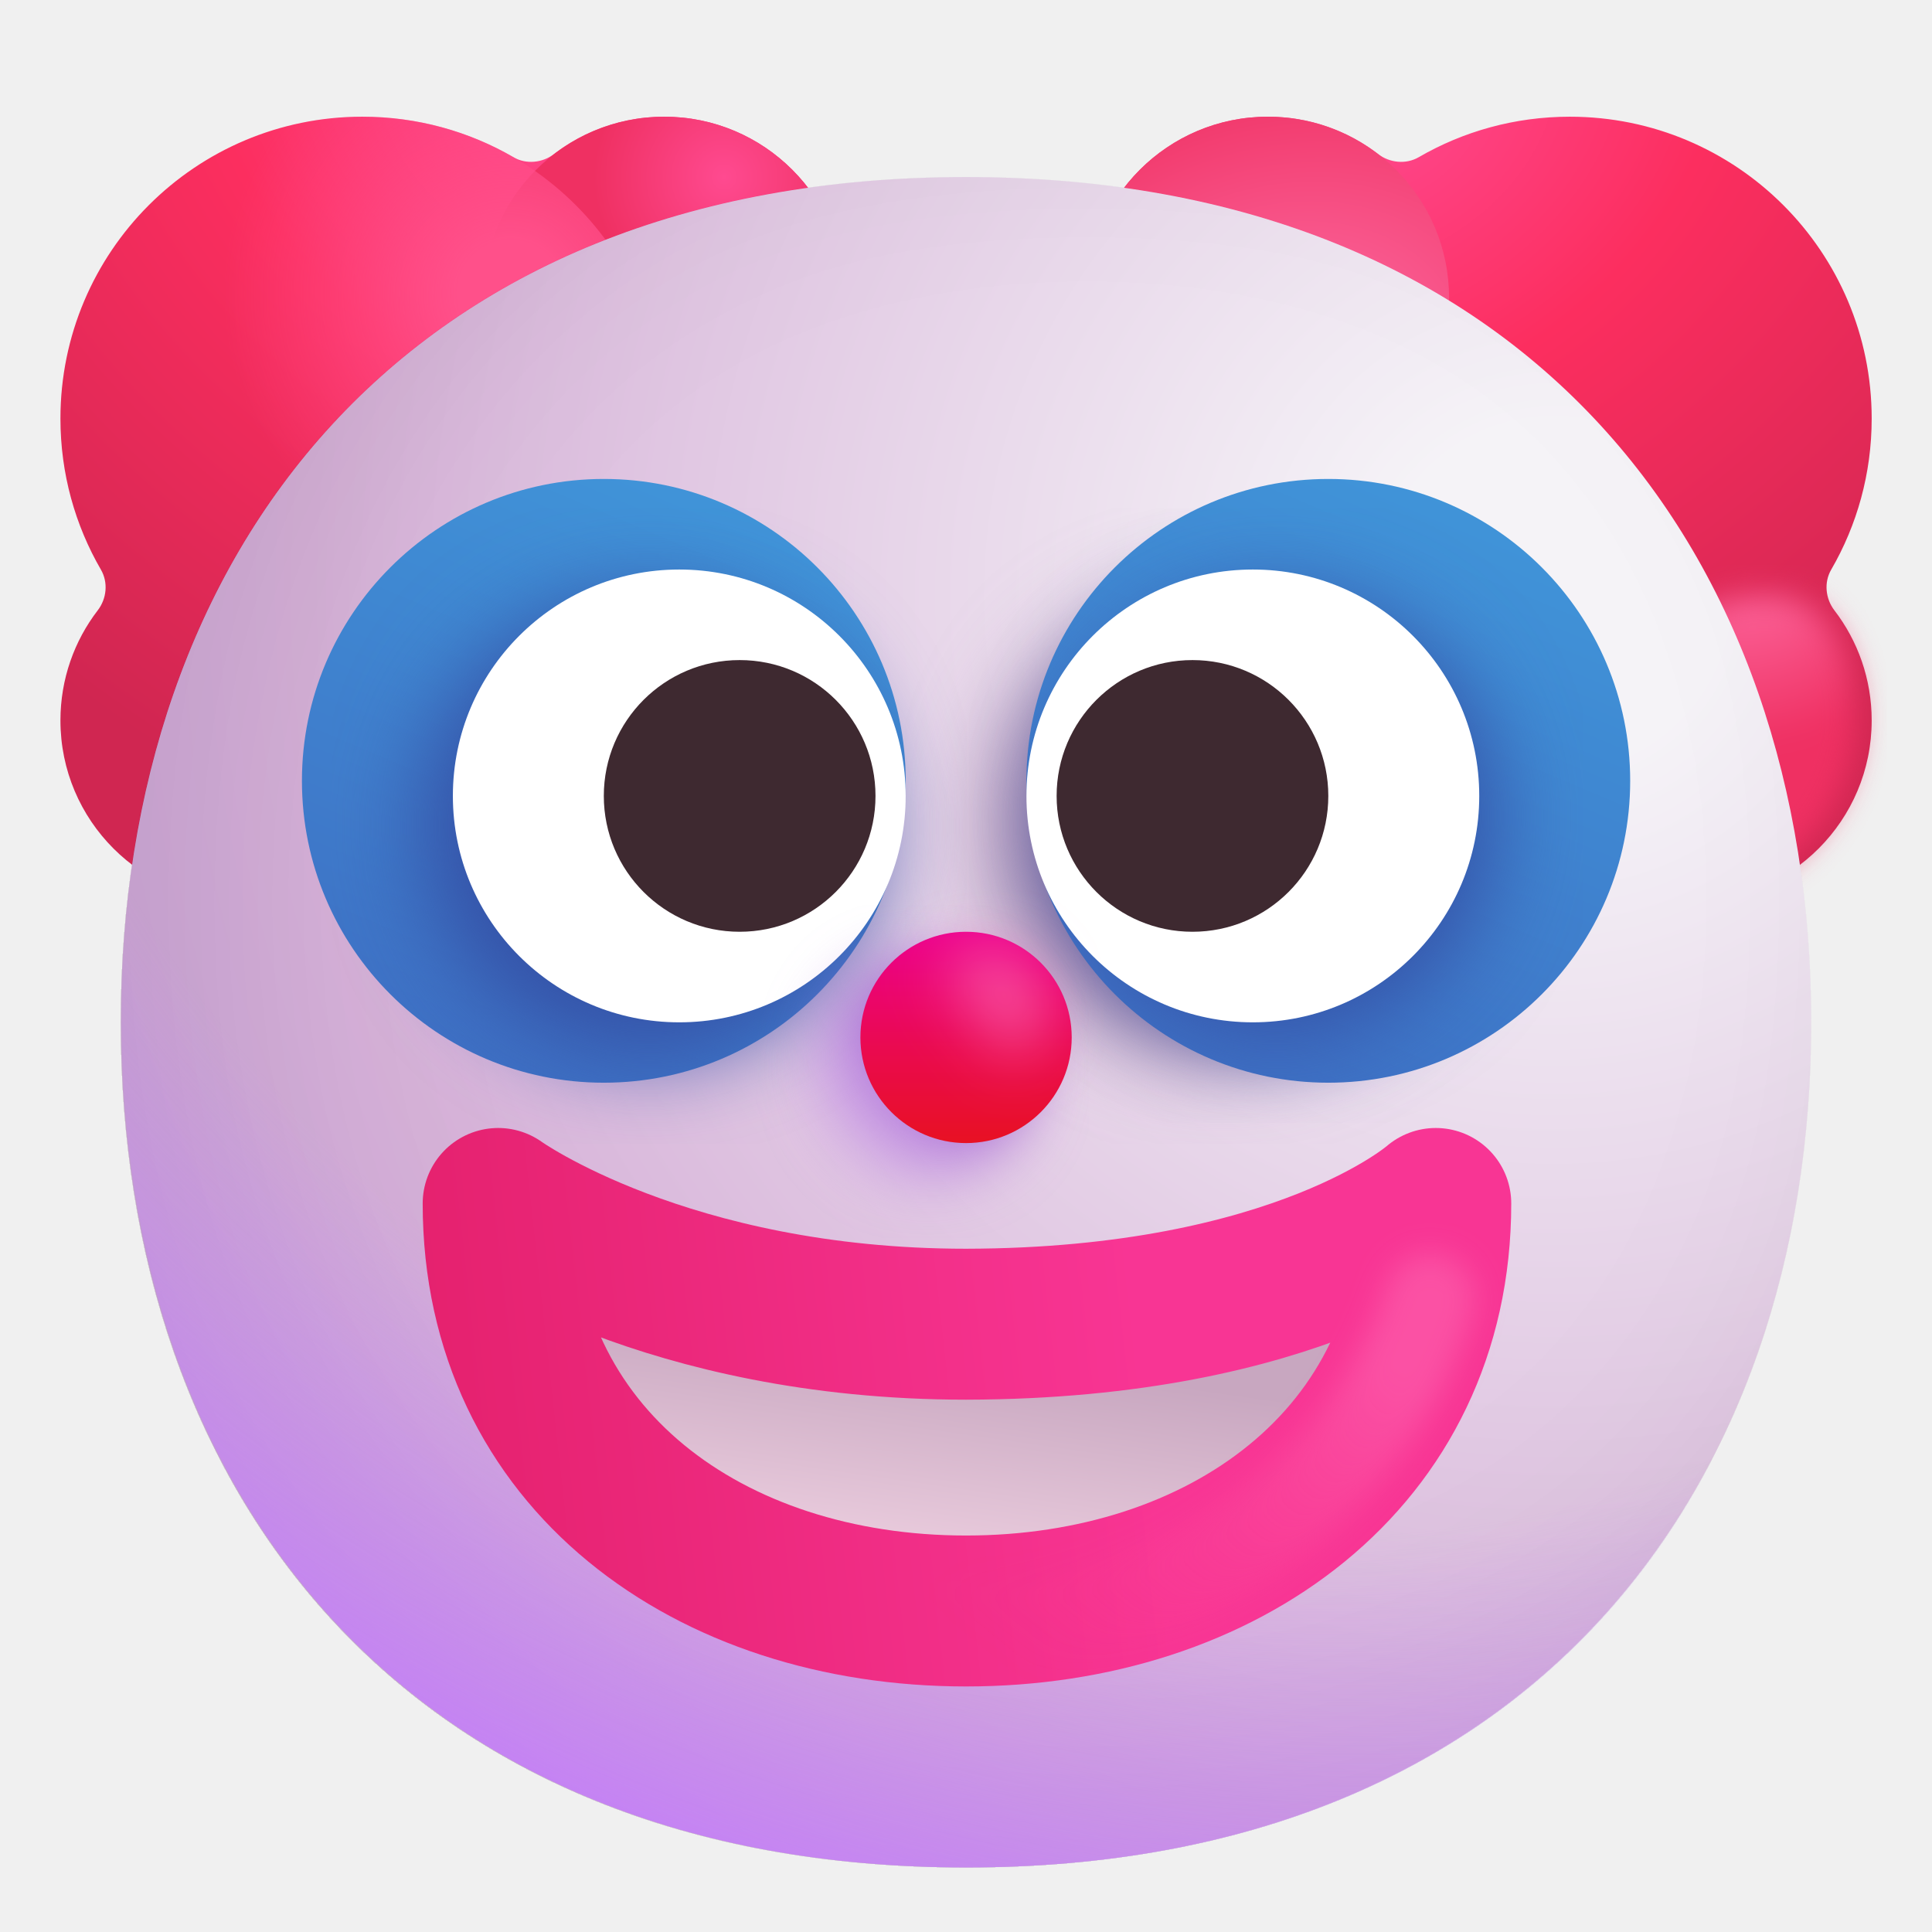
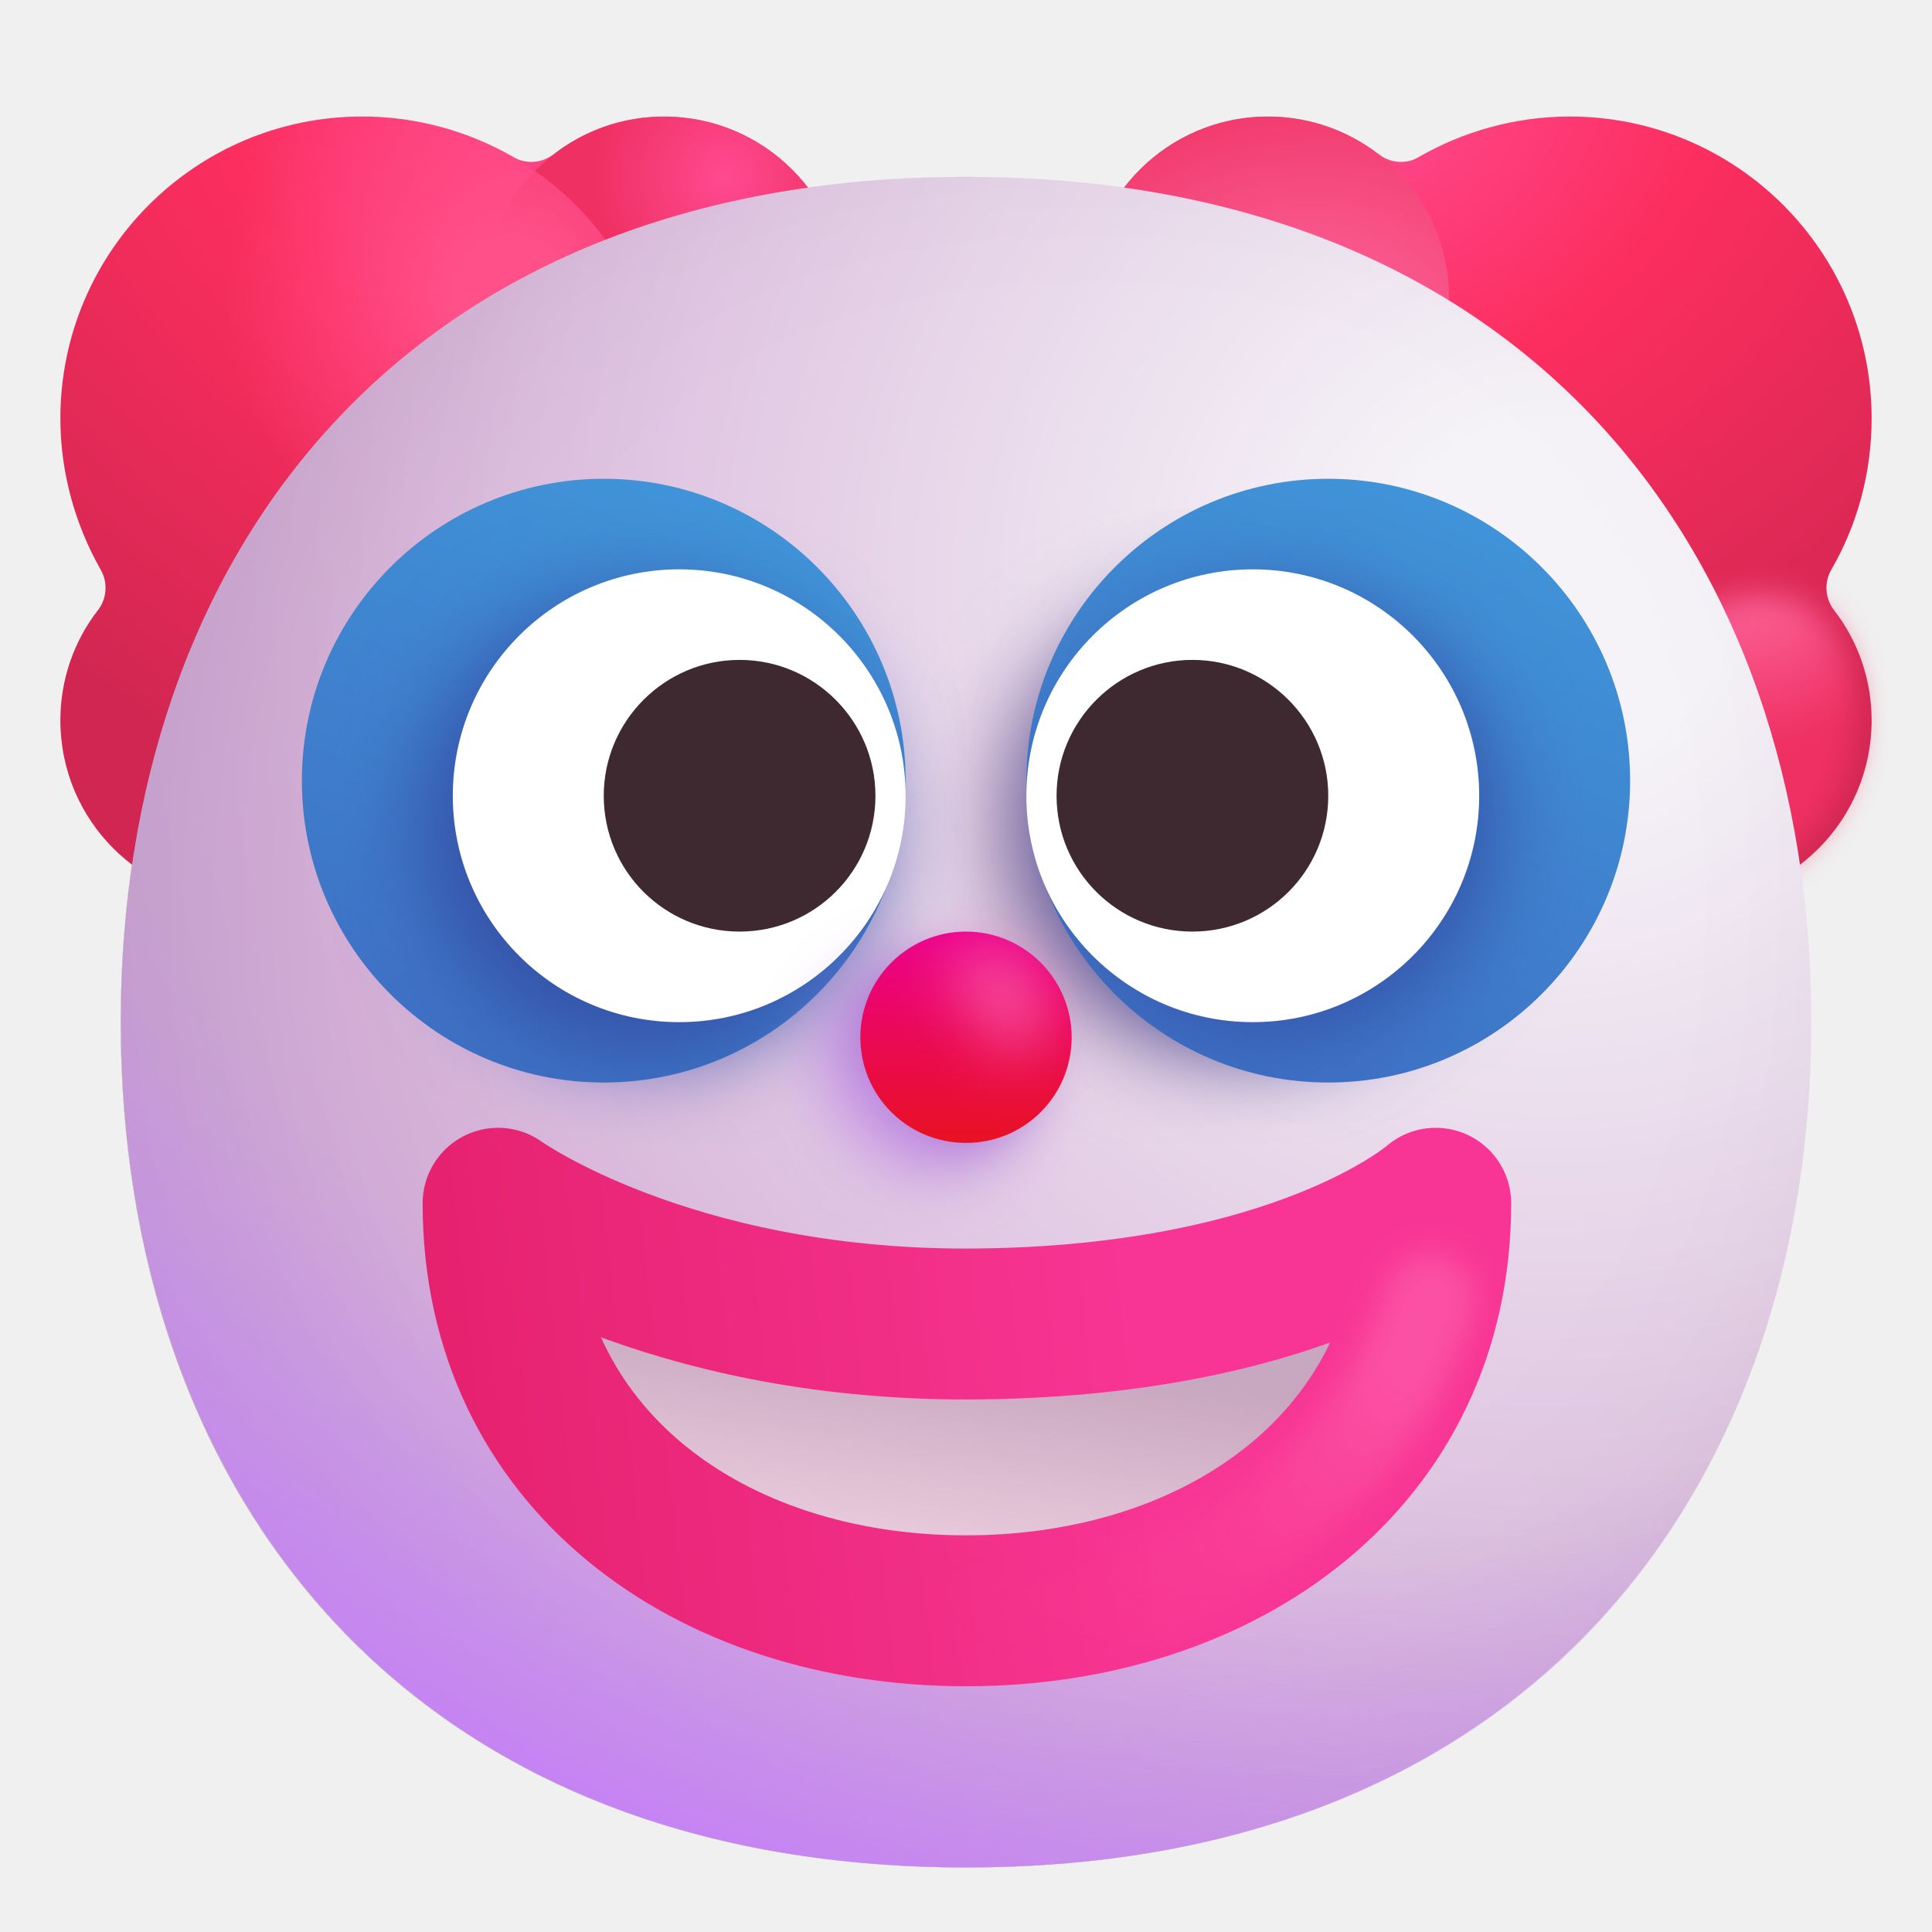
<svg xmlns="http://www.w3.org/2000/svg" width="32" height="32" viewBox="0 0 32 32" fill="none">
-   <path d="M14.001 4.933C14.001 6.59 12.658 7.933 11.001 7.933C10.968 7.933 10.934 7.932 10.901 7.931C10.504 9.892 8.96 11.436 6.999 11.833C7.001 11.866 7.001 11.9 7.001 11.933C7.001 13.59 5.658 14.933 4.001 14.933C2.344 14.933 1.001 13.59 1.001 11.933C1.001 11.247 1.231 10.614 1.619 10.109C1.768 9.915 1.794 9.647 1.672 9.436C1.245 8.7 1.001 7.845 1.001 6.933C1.001 4.171 3.24 1.933 6.001 1.933C6.913 1.933 7.768 2.177 8.504 2.604C8.715 2.726 8.983 2.699 9.177 2.551C9.683 2.163 10.315 1.933 11.001 1.933C12.658 1.933 14.001 3.276 14.001 4.933Z" fill="url(#paint0_radial_6815_5251)" />
+   <path d="M14 4.93C14 6.59 12.66 7.93 11 7.93C10.97 7.93 10.93 7.93 10.9 7.93C10.5 9.89 8.96 11.44 7 11.83C7 11.87 7 11.9 7 11.93C7 13.59 5.66 14.93 4 14.93C2.34 14.93 1 13.59 1 11.93C1 11.25 1.23 10.61 1.62 10.11C1.77 9.92 1.79 9.65 1.67 9.44C1.25 8.7 1 7.84 1 6.93C1 4.17 3.24 1.93 6 1.93C6.91 1.93 7.77 2.18 8.5 2.6C8.72 2.73 8.98 2.7 9.18 2.55C9.68 2.16 10.31 1.93 11 1.93C12.66 1.93 14 3.28 14 4.93Z" fill="url(#paint0_radial_6815_5251)" />
  <circle cx="11.001" cy="4.933" r="3" fill="url(#paint1_radial_6815_5251)" />
  <circle cx="6.001" cy="6.933" r="5" fill="url(#paint2_radial_6815_5251)" />
-   <path d="M18.001 4.933C18.001 6.59 19.344 7.933 21.001 7.933C21.035 7.933 21.068 7.932 21.101 7.931C21.498 9.892 23.042 11.436 25.003 11.833C25.002 11.866 25.001 11.9 25.001 11.933C25.001 13.59 26.344 14.933 28.001 14.933C29.658 14.933 31.001 13.59 31.001 11.933C31.001 11.247 30.771 10.614 30.383 10.109C30.235 9.915 30.208 9.647 30.33 9.436C30.757 8.7 31.001 7.845 31.001 6.933C31.001 4.171 28.763 1.933 26.001 1.933C25.089 1.933 24.234 2.177 23.498 2.604C23.287 2.726 23.019 2.699 22.825 2.551C22.32 2.163 21.687 1.933 21.001 1.933C19.344 1.933 18.001 3.276 18.001 4.933Z" fill="url(#paint3_radial_6815_5251)" />
+   <path d="M18 4.93C18 6.59 19.34 7.93 21 7.93C21.03 7.93 21.07 7.93 21.1 7.93C21.5 9.89 23.04 11.44 25 11.83C25 11.87 25 11.9 25 11.93C25 13.59 26.34 14.93 28 14.93C29.66 14.93 31 13.59 31 11.93C31 11.25 30.77 10.61 30.38 10.11C30.23 9.92 30.21 9.65 30.33 9.44C30.76 8.7 31 7.84 31 6.93C31 4.17 28.76 1.93 26 1.93C25.09 1.93 24.23 2.18 23.5 2.6C23.29 2.73 23.02 2.7 22.83 2.55C22.32 2.16 21.69 1.93 21 1.93C19.34 1.93 18 3.28 18 4.93Z" fill="url(#paint3_radial_6815_5251)" />
  <g filter="url(#filter0_f_6815_5251)">
-     <path d="M24.683 12.903C25.225 14.469 26.933 15.299 28.499 14.757C30.255 14.297 31.127 12.483 30.585 10.917C30.043 9.351 28.755 9.857 27.189 10.399C25.624 10.94 24.141 11.337 24.683 12.903Z" fill="url(#paint4_radial_6815_5251)" />
+     <path d="M24.68 12.9C25.22 14.47 26.93 15.3 28.5 14.76C30.25 14.3 31.13 12.48 30.58 10.92C30.04 9.35 28.76 9.86 27.19 10.4C25.62 10.94 24.14 11.34 24.68 12.9Z" fill="url(#paint4_radial_6815_5251)" />
  </g>
  <circle r="3" transform="matrix(-1 0 0 1 21.0012 4.93292)" fill="url(#paint5_radial_6815_5251)" />
  <circle r="3" transform="matrix(-1 0 0 1 21.0012 4.93292)" fill="url(#paint6_radial_6815_5251)" />
  <circle r="5" transform="matrix(-1 0 0 1 26.0012 6.93292)" fill="url(#paint7_radial_6815_5251)" />
  <circle r="5" transform="matrix(-1 0 0 1 26.0012 6.93292)" fill="url(#paint8_radial_6815_5251)" />
  <g filter="url(#filter1_i_6815_5251)">
-     <path d="M16 30.931C25.334 30.931 29.999 24.663 29.999 16.932C29.999 9.2 25.334 2.933 16 2.933C6.666 2.933 2.001 9.2 2.001 16.932C2.001 24.663 6.666 30.931 16 30.931Z" fill="url(#paint9_radial_6815_5251)" />
+     <path d="M16 30.93C25.33 30.93 30 24.66 30 16.93C30 9.2 25.33 2.93 16 2.93C6.67 2.93 2 9.2 2 16.93C2 24.66 6.67 30.93 16 30.93Z" fill="url(#paint9_radial_6815_5251)" />
  </g>
-   <path d="M16.016 30.931C25.351 30.931 30.015 24.663 30.015 16.932C30.015 9.2 25.351 2.933 16.016 2.933C6.682 2.933 2.017 9.2 2.017 16.932C2.017 24.663 6.682 30.931 16.016 30.931Z" fill="url(#paint10_radial_6815_5251)" />
+   <path d="M16.02 30.93C25.35 30.93 30.02 24.66 30.02 16.93C30.02 9.2 25.35 2.93 16.02 2.93C6.68 2.93 2.02 9.2 2.02 16.93C2.02 24.66 6.68 30.93 16.02 30.93Z" fill="url(#paint10_radial_6815_5251)" />
  <g filter="url(#filter2_f_6815_5251)">
-     <path d="M20.251 17.433C22.322 17.433 24.001 15.754 24.001 13.683C24.001 11.612 22.322 9.933 20.251 9.933C18.18 9.933 16.501 11.612 16.501 13.683C16.501 15.754 18.18 17.433 20.251 17.433Z" fill="#8F74A1" />
+     <path d="M20.25 17.43C22.32 17.43 24 15.75 24 13.68C24 11.61 22.32 9.93 20.25 9.93C18.18 9.93 16.5 11.61 16.5 13.68C16.5 15.75 18.18 17.43 20.25 17.43Z" fill="#8F74A1" />
  </g>
-   <path d="M22.001 17.933C24.763 17.933 27.001 15.694 27.001 12.933C27.001 10.172 24.763 7.933 22.001 7.933C19.24 7.933 17.001 10.172 17.001 12.933C17.001 15.694 19.24 17.933 22.001 17.933Z" fill="url(#paint11_linear_6815_5251)" />
-   <path d="M10.001 17.933C12.763 17.933 15.001 15.694 15.001 12.933C15.001 10.172 12.763 7.933 10.001 7.933C7.24 7.933 5.001 10.172 5.001 12.933C5.001 15.694 7.24 17.933 10.001 17.933Z" fill="url(#paint12_linear_6815_5251)" />
-   <path d="M23.781 19.933C23.781 24.173 20.241 26.683 16.001 26.683C11.761 26.683 8.251 24.173 8.251 19.933C8.251 19.933 11.031 21.933 16.001 21.933C21.531 21.923 23.781 19.933 23.781 19.933Z" fill="url(#paint13_linear_6815_5251)" stroke="url(#paint14_linear_6815_5251)" stroke-width="2.5" stroke-miterlimit="10" stroke-linecap="round" stroke-linejoin="round" />
+   <path d="M22 17.93C24.76 17.93 27 15.69 27 12.93C27 10.17 24.76 7.93 22 7.93C19.24 7.93 17 10.17 17 12.93C17 15.69 19.24 17.93 22 17.93Z" fill="url(#paint11_linear_6815_5251)" />
+   <path d="M10 17.93C12.76 17.93 15 15.69 15 12.93C15 10.17 12.76 7.93 10 7.93C7.24 7.93 5 10.17 5 12.93C5 15.69 7.24 17.93 10 17.93Z" fill="url(#paint12_linear_6815_5251)" />
+   <path d="M23.78 19.93C23.78 24.17 20.24 26.68 16 26.68C11.76 26.68 8.25 24.17 8.25 19.93C8.25 19.93 11.03 21.93 16 21.93C21.53 21.92 23.78 19.93 23.78 19.93Z" fill="url(#paint13_linear_6815_5251)" stroke="url(#paint14_linear_6815_5251)" stroke-width="2.5" stroke-miterlimit="10" stroke-linecap="round" stroke-linejoin="round" />
  <g filter="url(#filter3_f_6815_5251)">
-     <path d="M16.001 26.933C19.516 26.933 22.702 24.692 23.688 21.51" stroke="url(#paint15_linear_6815_5251)" stroke-width="1.5" stroke-miterlimit="10" stroke-linecap="round" stroke-linejoin="round" />
+     <path d="M16 26.93C19.52 26.93 22.7 24.69 23.69 21.51" stroke="url(#paint15_linear_6815_5251)" stroke-width="1.5" stroke-miterlimit="10" stroke-linecap="round" stroke-linejoin="round" />
  </g>
  <g filter="url(#filter4_f_6815_5251)">
-     <path d="M21.143 17.091C23.119 17.091 24.722 15.488 24.722 13.512C24.722 11.535 23.119 9.933 21.143 9.933C19.166 9.933 17.564 11.535 17.564 13.512C17.564 15.488 19.166 17.091 21.143 17.091Z" fill="#3450A6" />
+     <path d="M21.14 17.09C23.12 17.09 24.72 15.49 24.72 13.51C24.72 11.54 23.12 9.93 21.14 9.93C19.17 9.93 17.56 11.54 17.56 13.51C17.56 15.49 19.17 17.09 21.14 17.09Z" fill="#3450A6" />
  </g>
  <g filter="url(#filter5_f_6815_5251)">
-     <path d="M10.751 17.433C12.822 17.433 14.501 15.754 14.501 13.683C14.501 11.612 12.822 9.933 10.751 9.933C8.68 9.933 7.001 11.612 7.001 13.683C7.001 15.754 8.68 17.433 10.751 17.433Z" fill="#3450A6" />
+     <path d="M10.75 17.43C12.82 17.43 14.5 15.75 14.5 13.68C14.5 11.61 12.82 9.93 10.75 9.93C8.68 9.93 7 11.61 7 13.68C7 15.75 8.68 17.43 10.75 17.43Z" fill="#3450A6" />
  </g>
-   <path fill-rule="evenodd" clip-rule="evenodd" d="M15.001 13.183C15.001 15.254 13.322 16.933 11.251 16.933C9.18 16.933 7.501 15.254 7.501 13.183C7.501 11.112 9.18 9.433 11.251 9.433C13.322 9.433 15.001 11.112 15.001 13.183ZM24.501 13.183C24.501 15.254 22.822 16.933 20.751 16.933C18.68 16.933 17.001 15.254 17.001 13.183C17.001 11.112 18.68 9.433 20.751 9.433C22.822 9.433 24.501 11.112 24.501 13.183Z" fill="white" />
-   <path d="M19.751 15.433C20.994 15.433 22.001 14.426 22.001 13.183C22.001 11.94 20.994 10.933 19.751 10.933C18.509 10.933 17.501 11.94 17.501 13.183C17.501 14.426 18.509 15.433 19.751 15.433Z" fill="#3E2930" />
+   <path fill-rule="evenodd" clip-rule="evenodd" d="M15 13.18C15 15.25 13.32 16.93 11.25 16.93C9.18 16.93 7.5 15.25 7.5 13.18C7.5 11.11 9.18 9.43 11.25 9.43C13.32 9.43 15 11.11 15 13.18ZM24.5 13.18C24.5 15.25 22.82 16.93 20.75 16.93C18.68 16.93 17 15.25 17 13.18C17 11.11 18.68 9.43 20.75 9.43C22.82 9.43 24.5 11.11 24.5 13.18Z" fill="white" />
+   <path d="M19.75 15.43C20.99 15.43 22 14.43 22 13.18C22 11.94 20.99 10.93 19.75 10.93C18.51 10.93 17.5 11.94 17.5 13.18C17.5 14.43 18.51 15.43 19.75 15.43Z" fill="#3E2930" />
  <g filter="url(#filter6_f_6815_5251)">
-     <path d="M15.281 19.5C16.247 19.5 17.031 18.716 17.031 17.75C17.031 16.784 16.247 16 15.281 16C14.314 16 13.531 16.784 13.531 17.75C13.531 18.716 14.314 19.5 15.281 19.5Z" fill="url(#paint16_radial_6815_5251)" />
+     <path d="M15.28 19.5C16.25 19.5 17.03 18.72 17.03 17.75C17.03 16.78 16.25 16 15.28 16C14.31 16 13.53 16.78 13.53 17.75C13.53 18.72 14.31 19.5 15.28 19.5Z" fill="url(#paint16_radial_6815_5251)" />
  </g>
-   <path d="M16.001 18.933C16.968 18.933 17.751 18.149 17.751 17.183C17.751 16.216 16.968 15.433 16.001 15.433C15.035 15.433 14.251 16.216 14.251 17.183C14.251 18.149 15.035 18.933 16.001 18.933Z" fill="url(#paint17_linear_6815_5251)" />
+   <path d="M16 18.93C16.97 18.93 17.75 18.15 17.75 17.18C17.75 16.22 16.97 15.43 16 15.43C15.03 15.43 14.25 16.22 14.25 17.18C14.25 18.15 15.03 18.93 16 18.93Z" fill="url(#paint17_linear_6815_5251)" />
  <g filter="url(#filter7_f_6815_5251)">
-     <path d="M16.282 17.75C16.835 17.75 17.284 17.302 17.284 16.748C17.284 16.195 16.835 15.747 16.282 15.747C15.729 15.747 15.281 16.195 15.281 16.748C15.281 17.302 15.729 17.75 16.282 17.75Z" fill="url(#paint18_linear_6815_5251)" />
+     <path d="M16.28 17.75C16.84 17.75 17.28 17.3 17.28 16.75C17.28 16.2 16.84 15.75 16.28 15.75C15.73 15.75 15.28 16.2 15.28 16.75C15.28 17.3 15.73 17.75 16.28 17.75Z" fill="url(#paint18_linear_6815_5251)" />
  </g>
-   <path d="M12.251 15.433C13.494 15.433 14.501 14.426 14.501 13.183C14.501 11.94 13.494 10.933 12.251 10.933C11.008 10.933 10.001 11.94 10.001 13.183C10.001 14.426 11.008 15.433 12.251 15.433Z" fill="#3E2930" />
+   <path d="M12.25 15.43C13.49 15.43 14.5 14.43 14.5 13.18C14.5 11.94 13.49 10.93 12.25 10.93C11.01 10.93 10 11.94 10 13.18C10 14.43 11.01 15.43 12.25 15.43Z" fill="#3E2930" />
  <defs>
    <filter id="filter0_f_6815_5251" x="24.069" y="9.367" width="7.176" height="6.055" filterUnits="userSpaceOnUse" color-interpolation-filters="sRGB">
      <feFlood flood-opacity="0" result="BackgroundImageFix" />
      <feBlend mode="normal" in="SourceGraphic" in2="BackgroundImageFix" result="shape" />
      <feGaussianBlur stdDeviation="0.25" result="effect1_foregroundBlur_6815_5251" />
    </filter>
    <filter id="filter1_i_6815_5251" x="2.001" y="0.933" width="29.998" height="29.998" filterUnits="userSpaceOnUse" color-interpolation-filters="sRGB">
      <feFlood flood-opacity="0" result="BackgroundImageFix" />
      <feBlend mode="normal" in="SourceGraphic" in2="BackgroundImageFix" result="shape" />
      <feColorMatrix in="SourceAlpha" type="matrix" values="0 0 0 0 0 0 0 0 0 0 0 0 0 0 0 0 0 0 127 0" result="hardAlpha" />
      <feOffset dx="2" dy="-2" />
      <feGaussianBlur stdDeviation="2" />
      <feComposite in2="hardAlpha" operator="arithmetic" k2="-1" k3="1" />
      <feColorMatrix type="matrix" values="0 0 0 0 0 0 0 0 0 0 0 0 0 0 0 0 0 0 0.08 0" />
      <feBlend mode="normal" in2="shape" result="effect1_innerShadow_6815_5251" />
    </filter>
    <filter id="filter2_f_6815_5251" x="15.001" y="8.433" width="10.5" height="10.5" filterUnits="userSpaceOnUse" color-interpolation-filters="sRGB">
      <feFlood flood-opacity="0" result="BackgroundImageFix" />
      <feBlend mode="normal" in="SourceGraphic" in2="BackgroundImageFix" result="shape" />
      <feGaussianBlur stdDeviation="0.75" result="effect1_foregroundBlur_6815_5251" />
    </filter>
    <filter id="filter3_f_6815_5251" x="14.751" y="20.26" width="10.187" height="7.923" filterUnits="userSpaceOnUse" color-interpolation-filters="sRGB">
      <feFlood flood-opacity="0" result="BackgroundImageFix" />
      <feBlend mode="normal" in="SourceGraphic" in2="BackgroundImageFix" result="shape" />
      <feGaussianBlur stdDeviation="0.25" result="effect1_foregroundBlur_6815_5251" />
    </filter>
    <filter id="filter4_f_6815_5251" x="16.064" y="8.433" width="10.158" height="10.158" filterUnits="userSpaceOnUse" color-interpolation-filters="sRGB">
      <feFlood flood-opacity="0" result="BackgroundImageFix" />
      <feBlend mode="normal" in="SourceGraphic" in2="BackgroundImageFix" result="shape" />
      <feGaussianBlur stdDeviation="0.75" result="effect1_foregroundBlur_6815_5251" />
    </filter>
    <filter id="filter5_f_6815_5251" x="5.501" y="8.433" width="10.5" height="10.5" filterUnits="userSpaceOnUse" color-interpolation-filters="sRGB">
      <feFlood flood-opacity="0" result="BackgroundImageFix" />
      <feBlend mode="normal" in="SourceGraphic" in2="BackgroundImageFix" result="shape" />
      <feGaussianBlur stdDeviation="0.75" result="effect1_foregroundBlur_6815_5251" />
    </filter>
    <filter id="filter6_f_6815_5251" x="12.531" y="15" width="5.5" height="5.5" filterUnits="userSpaceOnUse" color-interpolation-filters="sRGB">
      <feFlood flood-opacity="0" result="BackgroundImageFix" />
      <feBlend mode="normal" in="SourceGraphic" in2="BackgroundImageFix" result="shape" />
      <feGaussianBlur stdDeviation="0.5" result="effect1_foregroundBlur_6815_5251" />
    </filter>
    <filter id="filter7_f_6815_5251" x="14.281" y="14.747" width="4.003" height="4.003" filterUnits="userSpaceOnUse" color-interpolation-filters="sRGB">
      <feFlood flood-opacity="0" result="BackgroundImageFix" />
      <feBlend mode="normal" in="SourceGraphic" in2="BackgroundImageFix" result="shape" />
      <feGaussianBlur stdDeviation="0.5" result="effect1_foregroundBlur_6815_5251" />
    </filter>
    <radialGradient id="paint0_radial_6815_5251" cx="0" cy="0" r="1" gradientUnits="userSpaceOnUse" gradientTransform="translate(9.0011 1.93292) rotate(124.992) scale(12.2066 16.6709)">
      <stop stop-color="#FF478C" />
      <stop offset="0.365" stop-color="#FC2E5F" />
      <stop offset="1" stop-color="#D02651" />
    </radialGradient>
    <radialGradient id="paint1_radial_6815_5251" cx="0" cy="0" r="1" gradientUnits="userSpaceOnUse" gradientTransform="translate(12.0011 2.93292) rotate(119.745) scale(4.03113)">
      <stop stop-color="#FF4A90" />
      <stop offset="0.538" stop-color="#EF3062" />
    </radialGradient>
    <radialGradient id="paint2_radial_6815_5251" cx="0" cy="0" r="1" gradientUnits="userSpaceOnUse" gradientTransform="translate(8.45192 4.84948) rotate(154.021) scale(4.75627)">
      <stop offset="0.184" stop-color="#FF508A" />
      <stop offset="1" stop-color="#FF4885" stop-opacity="0" />
    </radialGradient>
    <radialGradient id="paint3_radial_6815_5251" cx="0" cy="0" r="1" gradientUnits="userSpaceOnUse" gradientTransform="translate(23.0012 1.93292) rotate(55.008) scale(12.2066 16.6709)">
      <stop stop-color="#FF478C" />
      <stop offset="0.365" stop-color="#FC2E5F" />
      <stop offset="1" stop-color="#D02651" />
    </radialGradient>
    <radialGradient id="paint4_radial_6815_5251" cx="0" cy="0" r="1" gradientUnits="userSpaceOnUse" gradientTransform="translate(28.9186 9.12519) rotate(89.4846) scale(3.8873 3.88729)">
      <stop offset="0.016" stop-color="#FF71A8" />
      <stop offset="0.832" stop-color="#EF3062" />
    </radialGradient>
    <radialGradient id="paint5_radial_6815_5251" cx="0" cy="0" r="1" gradientUnits="userSpaceOnUse" gradientTransform="translate(-0.1073 1.31318) rotate(20.8693) scale(8.07506 6.20309)">
      <stop offset="0.016" stop-color="#FF71A8" />
      <stop offset="0.832" stop-color="#EF3062" />
    </radialGradient>
    <radialGradient id="paint6_radial_6815_5251" cx="0" cy="0" r="1" gradientUnits="userSpaceOnUse" gradientTransform="translate(5.75786 2.46674) rotate(-156.613) scale(3.97533 3.24907)">
      <stop offset="0.506" stop-color="#D62853" />
      <stop offset="1" stop-color="#D62853" stop-opacity="0" />
    </radialGradient>
    <radialGradient id="paint7_radial_6815_5251" cx="0" cy="0" r="1" gradientUnits="userSpaceOnUse" gradientTransform="translate(7.45083 2.91656) rotate(154.021) scale(4.75627)">
      <stop offset="0.184" stop-color="#FF508A" />
      <stop offset="1" stop-color="#FF4885" stop-opacity="0" />
    </radialGradient>
    <radialGradient id="paint8_radial_6815_5251" cx="0" cy="0" r="1" gradientUnits="userSpaceOnUse" gradientTransform="translate(9.59643 4.11123) rotate(-178.152) scale(5.85065 4.78179)">
      <stop offset="0.307" stop-color="#D62853" />
      <stop offset="1" stop-color="#D62853" stop-opacity="0" />
    </radialGradient>
    <radialGradient id="paint9_radial_6815_5251" cx="0" cy="0" r="1" gradientUnits="userSpaceOnUse" gradientTransform="translate(25.5011 9.93293) rotate(132.839) scale(37.5033)">
      <stop offset="0.074" stop-color="#F5F3F7" />
      <stop offset="0.539" stop-color="#D6B1D8" />
      <stop offset="1" stop-color="#C693ED" />
    </radialGradient>
    <radialGradient id="paint10_radial_6815_5251" cx="0" cy="0" r="1" gradientUnits="userSpaceOnUse" gradientTransform="translate(17.8776 11.2439) rotate(111.564) scale(22.4461 30.4012)">
      <stop offset="0.601" stop-color="#CD8BFF" stop-opacity="0" />
      <stop offset="1" stop-color="#C477FF" />
    </radialGradient>
    <linearGradient id="paint11_linear_6815_5251" x1="24.001" y1="7.933" x2="20.001" y2="17.433" gradientUnits="userSpaceOnUse">
      <stop stop-color="#4095D9" />
      <stop offset="1" stop-color="#3E71C5" />
    </linearGradient>
    <linearGradient id="paint12_linear_6815_5251" x1="12.001" y1="7.933" x2="8.001" y2="17.433" gradientUnits="userSpaceOnUse">
      <stop stop-color="#4095D9" />
      <stop offset="1" stop-color="#3E71C5" />
    </linearGradient>
    <linearGradient id="paint13_linear_6815_5251" x1="16.001" y1="22.433" x2="15.501" y2="25.933" gradientUnits="userSpaceOnUse">
      <stop stop-color="#C8A7C0" />
      <stop offset="1" stop-color="#ECCEDF" />
    </linearGradient>
    <linearGradient id="paint14_linear_6815_5251" x1="5.878" y1="23.308" x2="18.878" y2="21.869" gradientUnits="userSpaceOnUse">
      <stop stop-color="#E31F6A" />
      <stop offset="1" stop-color="#F83594" />
    </linearGradient>
    <linearGradient id="paint15_linear_6815_5251" x1="23.688" y1="17.431" x2="16.001" y2="26.933" gradientUnits="userSpaceOnUse">
      <stop offset="0.369" stop-color="#FF7BBC" stop-opacity="0.4" />
      <stop offset="1" stop-color="#FB3982" stop-opacity="0" />
    </linearGradient>
    <radialGradient id="paint16_radial_6815_5251" cx="0" cy="0" r="1" gradientUnits="userSpaceOnUse" gradientTransform="translate(16.2198 16.9672) rotate(138.31) scale(3.80814 5.18257)">
      <stop offset="0.208" stop-color="#914BC7" />
      <stop offset="1" stop-color="#CD8BFF" stop-opacity="0" />
    </radialGradient>
    <linearGradient id="paint17_linear_6815_5251" x1="16.005" y1="18.933" x2="16.005" y2="15.434" gradientUnits="userSpaceOnUse">
      <stop stop-color="#E81123" />
      <stop offset="0.444" stop-color="#EA0A4F" />
      <stop offset="1" stop-color="#EC008C" />
    </linearGradient>
    <linearGradient id="paint18_linear_6815_5251" x1="16.753" y1="15.931" x2="15.715" y2="16.734" gradientUnits="userSpaceOnUse">
      <stop offset="0.369" stop-color="#FF7BBC" stop-opacity="0.72" />
      <stop offset="1" stop-color="#FF7BBC" stop-opacity="0" />
    </linearGradient>
  </defs>
</svg>
